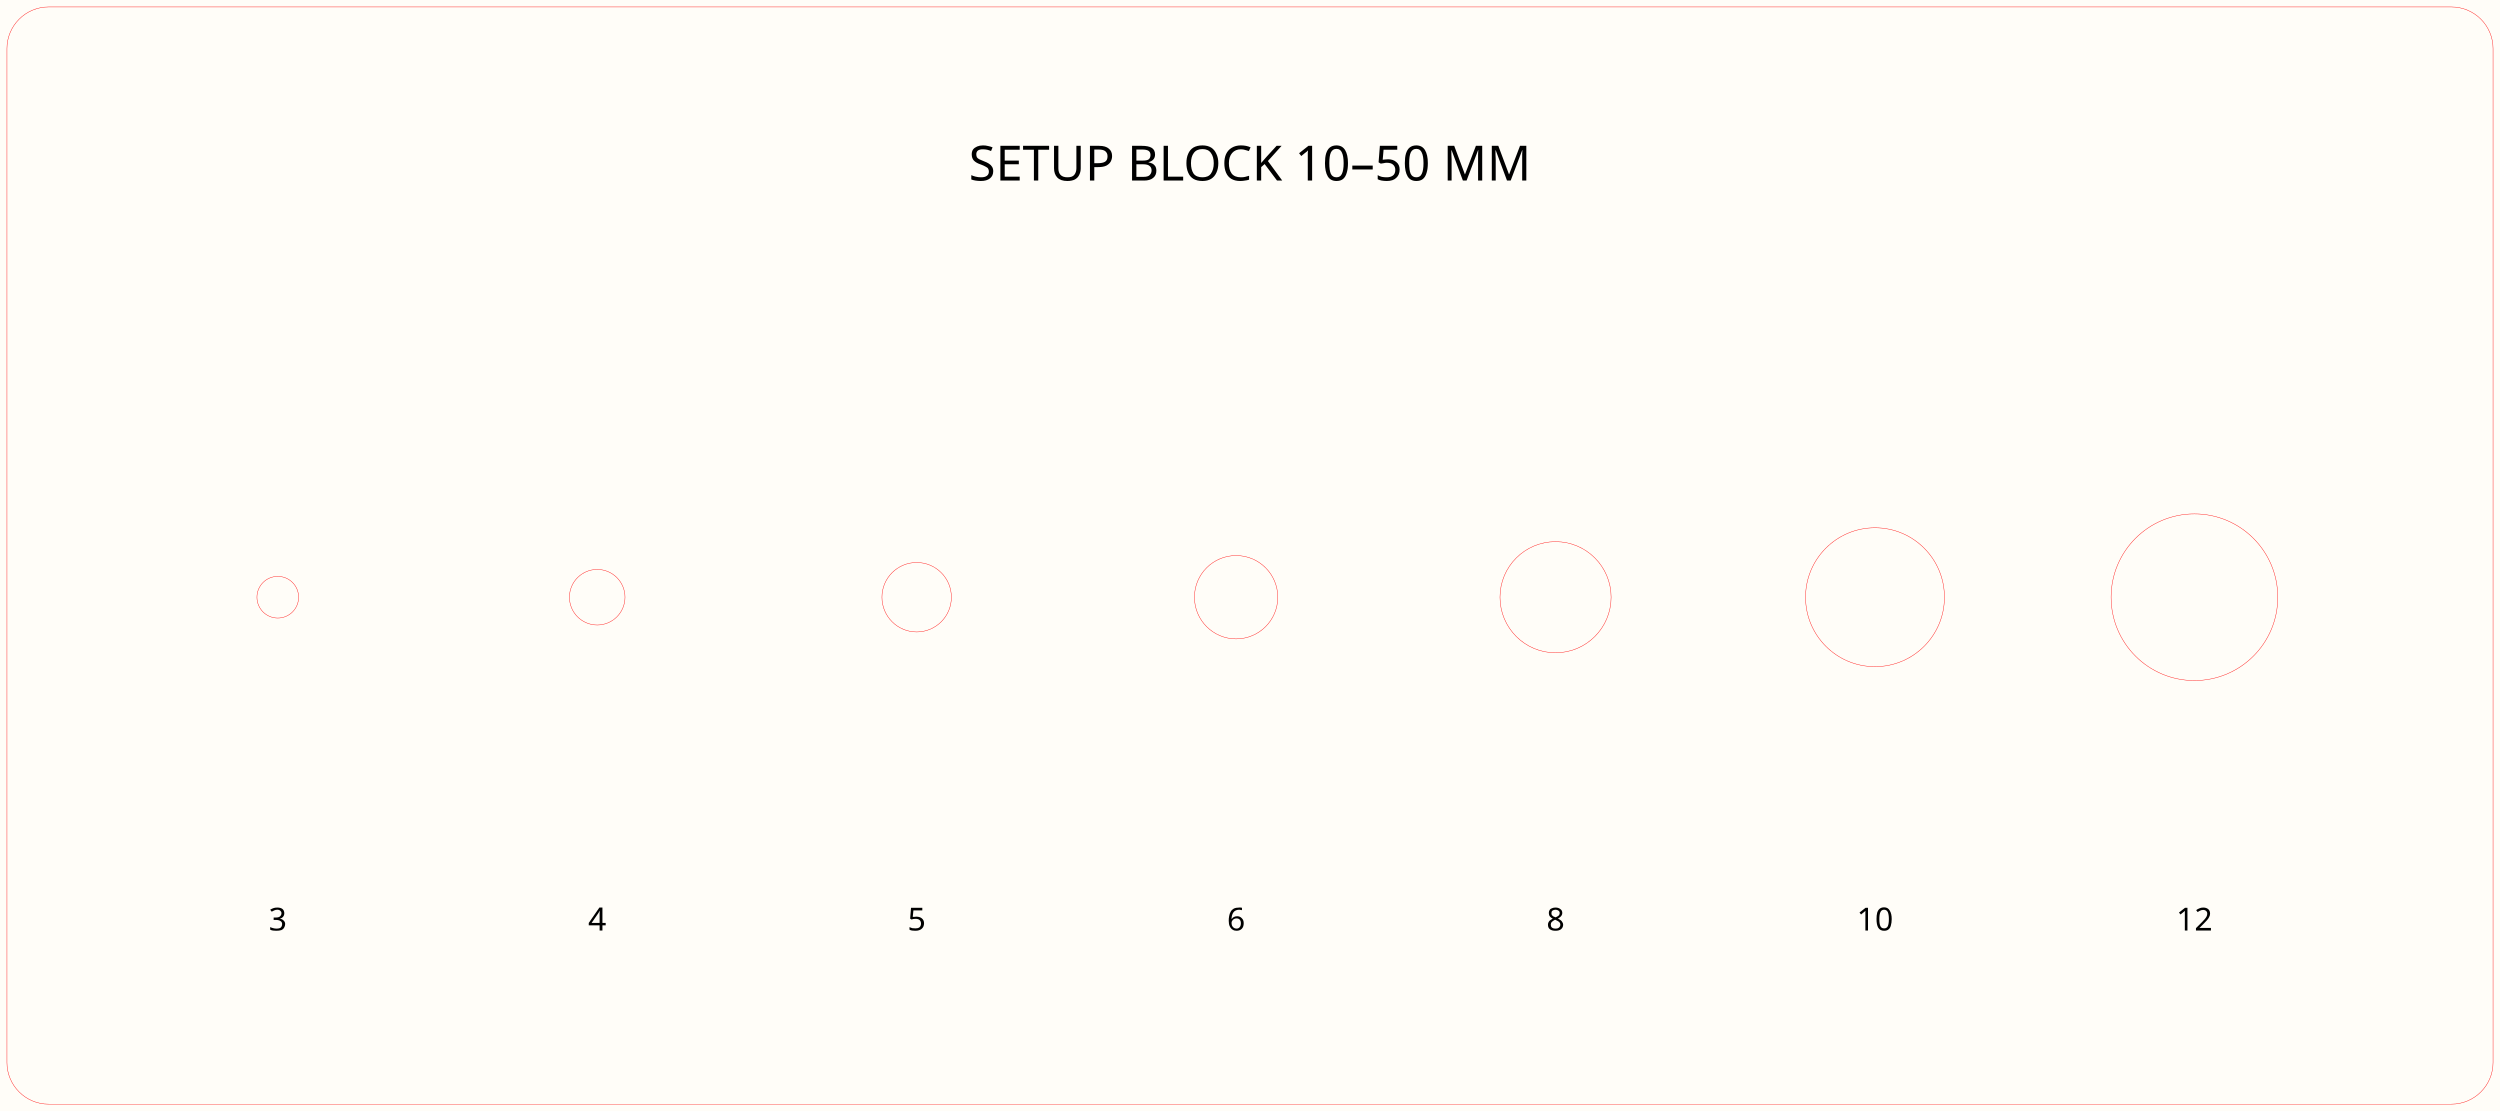
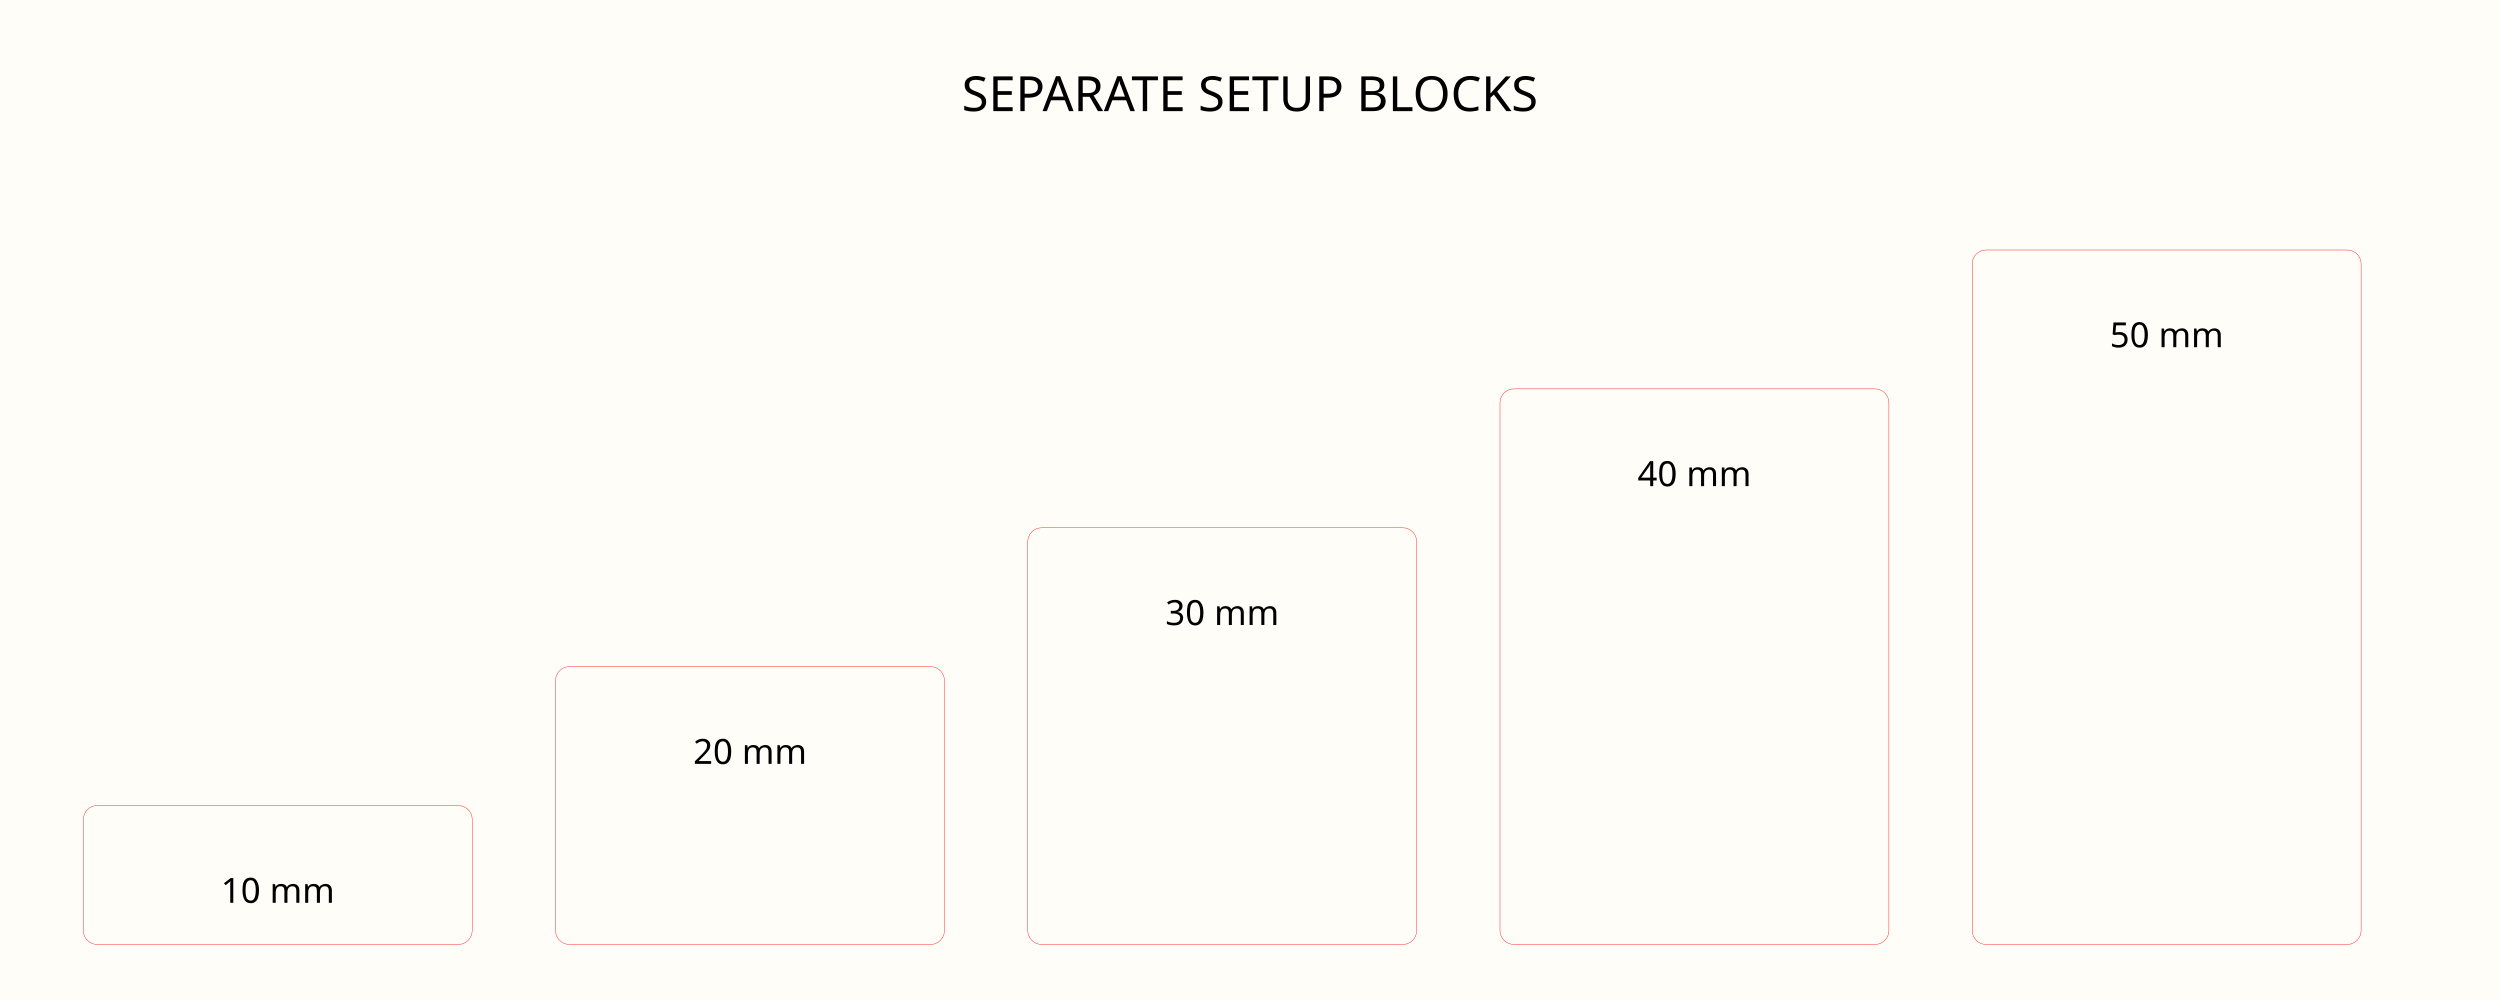
- <svg xmlns="http://www.w3.org/2000/svg" width="640" height="284.444" viewBox="0 0 180 80">
-   <rect x="0" y="0" width="180" height="80" fill="#fffdf8" />
+ <svg xmlns="http://www.w3.org/2000/svg" width="640" height="256" viewBox="0 0 180 72">
+   <rect x="0" y="0" width="180" height="72" fill="#fffdf8" />
  <g id="cut" aria-label="CUT">
-     <rect x="0.5" y="0.5" width="179" height="79" rx="3" ry="3" fill="none" stroke="#ff0000" stroke-width="0.1" vector-effect="non-scaling-stroke" data-operation="CUT" data-closed="true" />
-     <circle cx="20" cy="43" r="1.5" fill="none" stroke="#ff0000" stroke-width="0.1" vector-effect="non-scaling-stroke" data-operation="CUT" data-closed="true" />
-     <circle cx="43" cy="43" r="2" fill="none" stroke="#ff0000" stroke-width="0.1" vector-effect="non-scaling-stroke" data-operation="CUT" data-closed="true" />
-     <circle cx="66" cy="43" r="2.5" fill="none" stroke="#ff0000" stroke-width="0.1" vector-effect="non-scaling-stroke" data-operation="CUT" data-closed="true" />
-     <circle cx="89" cy="43" r="3" fill="none" stroke="#ff0000" stroke-width="0.1" vector-effect="non-scaling-stroke" data-operation="CUT" data-closed="true" />
-     <circle cx="112" cy="43" r="4" fill="none" stroke="#ff0000" stroke-width="0.1" vector-effect="non-scaling-stroke" data-operation="CUT" data-closed="true" />
-     <circle cx="135" cy="43" r="5" fill="none" stroke="#ff0000" stroke-width="0.1" vector-effect="non-scaling-stroke" data-operation="CUT" data-closed="true" />
-     <circle cx="158" cy="43" r="6" fill="none" stroke="#ff0000" stroke-width="0.1" vector-effect="non-scaling-stroke" data-operation="CUT" data-closed="true" />
+     <rect x="6" y="58" width="28" height="10" rx="1" ry="1" fill="none" stroke="#ff0000" stroke-width="0.1" vector-effect="non-scaling-stroke" data-operation="CUT" data-closed="true" />
+     <rect x="40" y="48" width="28" height="20" rx="1" ry="1" fill="none" stroke="#ff0000" stroke-width="0.1" vector-effect="non-scaling-stroke" data-operation="CUT" data-closed="true" />
+     <rect x="74" y="38" width="28" height="30" rx="1" ry="1" fill="none" stroke="#ff0000" stroke-width="0.1" vector-effect="non-scaling-stroke" data-operation="CUT" data-closed="true" />
+     <rect x="108" y="28" width="28" height="40" rx="1" ry="1" fill="none" stroke="#ff0000" stroke-width="0.1" vector-effect="non-scaling-stroke" data-operation="CUT" data-closed="true" />
+     <rect x="142" y="18" width="28" height="50" rx="1" ry="1" fill="none" stroke="#ff0000" stroke-width="0.1" vector-effect="non-scaling-stroke" data-operation="CUT" data-closed="true" />
  </g>
  <g id="engrave" aria-label="ENGRAVE">
-     <text x="90" y="13" font-family="sans-serif" font-size="3.5" text-anchor="middle" fill="#000000" stroke="none" data-operation="ENGRAVE">SETUP BLOCK 10–50 MM</text>
-     <text x="20" y="67" font-family="sans-serif" font-size="2.3" text-anchor="middle" fill="#000000" stroke="none" data-operation="ENGRAVE">3</text>
-     <text x="43" y="67" font-family="sans-serif" font-size="2.3" text-anchor="middle" fill="#000000" stroke="none" data-operation="ENGRAVE">4</text>
-     <text x="66" y="67" font-family="sans-serif" font-size="2.3" text-anchor="middle" fill="#000000" stroke="none" data-operation="ENGRAVE">5</text>
-     <text x="89" y="67" font-family="sans-serif" font-size="2.3" text-anchor="middle" fill="#000000" stroke="none" data-operation="ENGRAVE">6</text>
-     <text x="112" y="67" font-family="sans-serif" font-size="2.3" text-anchor="middle" fill="#000000" stroke="none" data-operation="ENGRAVE">8</text>
-     <text x="135" y="67" font-family="sans-serif" font-size="2.3" text-anchor="middle" fill="#000000" stroke="none" data-operation="ENGRAVE">10</text>
-     <text x="158" y="67" font-family="sans-serif" font-size="2.3" text-anchor="middle" fill="#000000" stroke="none" data-operation="ENGRAVE">12</text>
+     <text x="90" y="8" font-family="sans-serif" font-size="3.5" text-anchor="middle" fill="#000000" stroke="none" data-operation="ENGRAVE">SEPARATE SETUP BLOCKS</text>
+     <text x="20" y="65" font-family="sans-serif" font-size="2.5" text-anchor="middle" fill="#000000" stroke="none" data-operation="ENGRAVE">10 mm</text>
+     <text x="54" y="55" font-family="sans-serif" font-size="2.5" text-anchor="middle" fill="#000000" stroke="none" data-operation="ENGRAVE">20 mm</text>
+     <text x="88" y="45" font-family="sans-serif" font-size="2.5" text-anchor="middle" fill="#000000" stroke="none" data-operation="ENGRAVE">30 mm</text>
+     <text x="122" y="35" font-family="sans-serif" font-size="2.5" text-anchor="middle" fill="#000000" stroke="none" data-operation="ENGRAVE">40 mm</text>
+     <text x="156" y="25" font-family="sans-serif" font-size="2.5" text-anchor="middle" fill="#000000" stroke="none" data-operation="ENGRAVE">50 mm</text>
  </g>
</svg>
